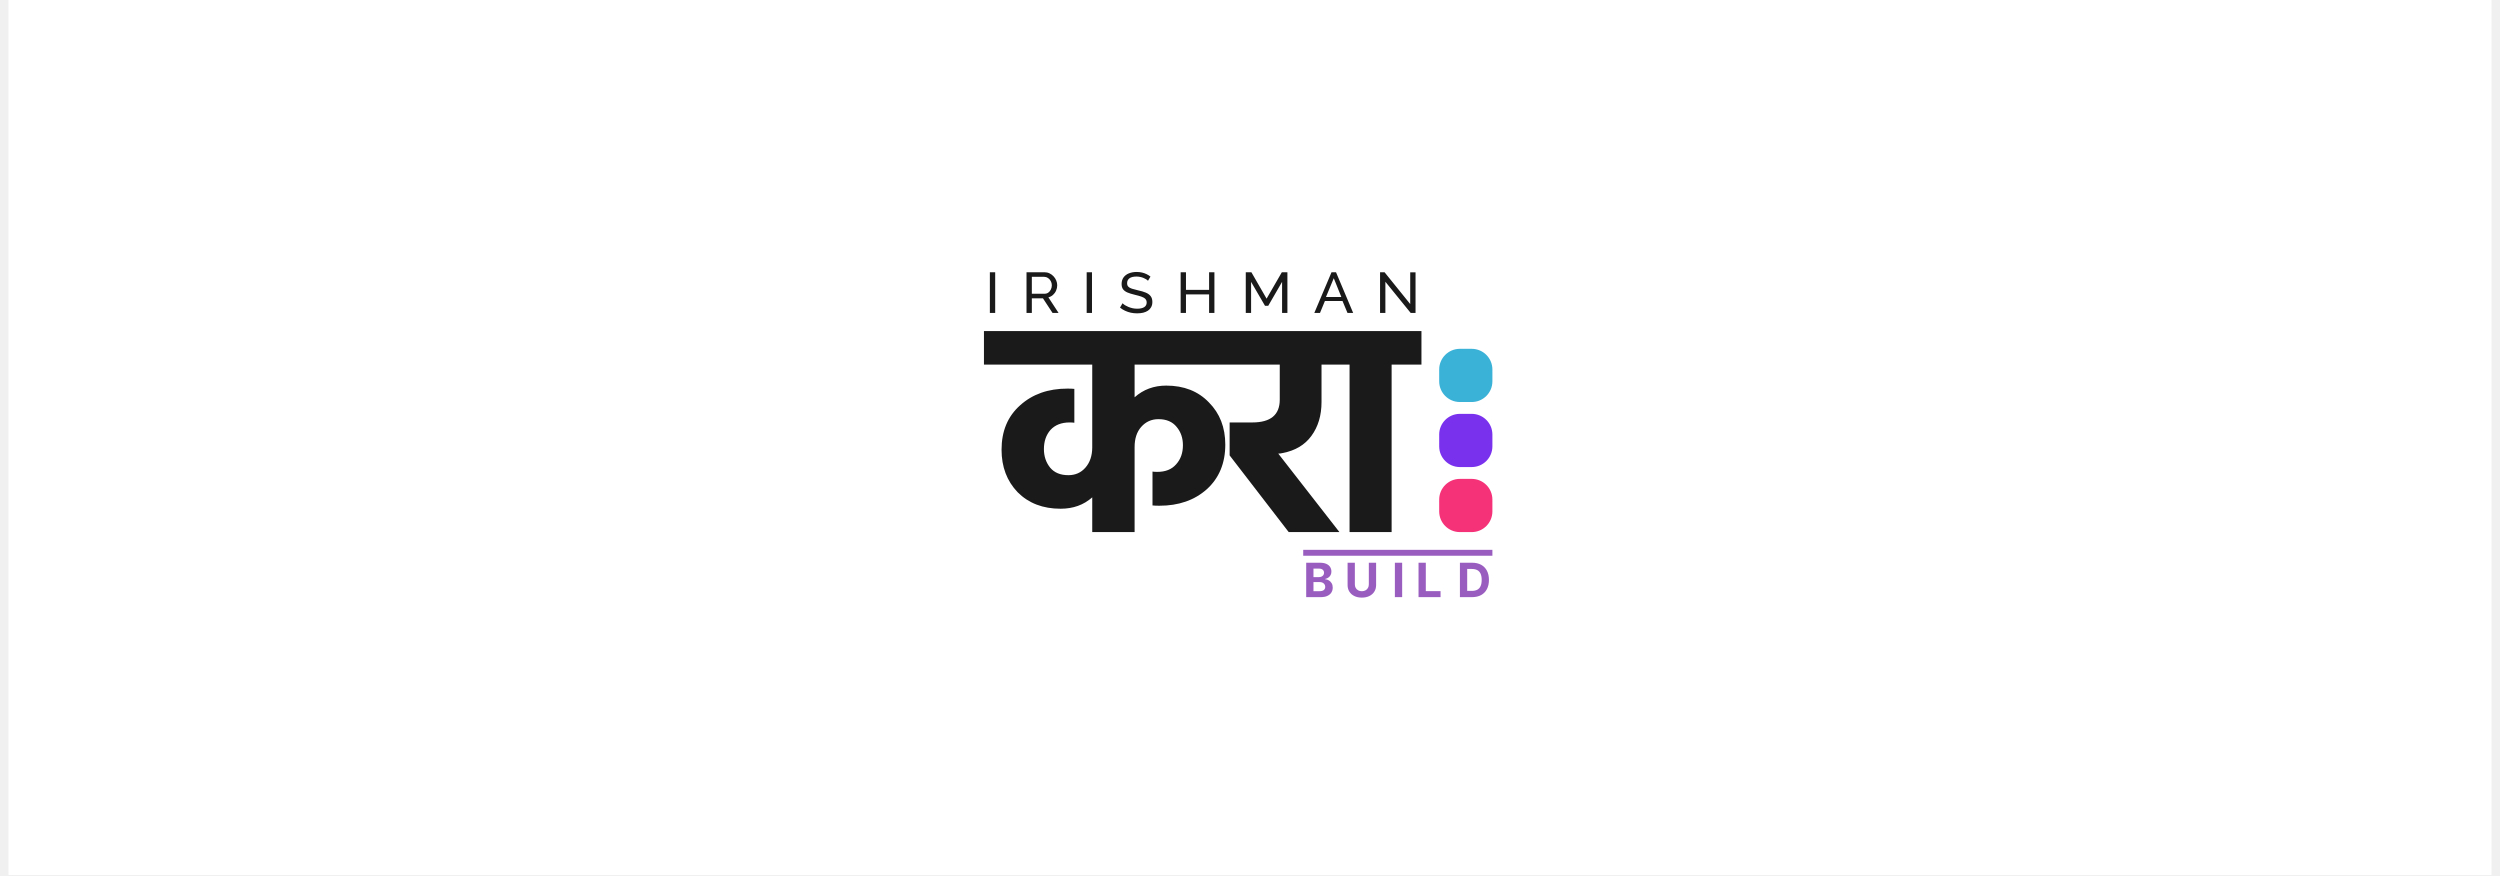
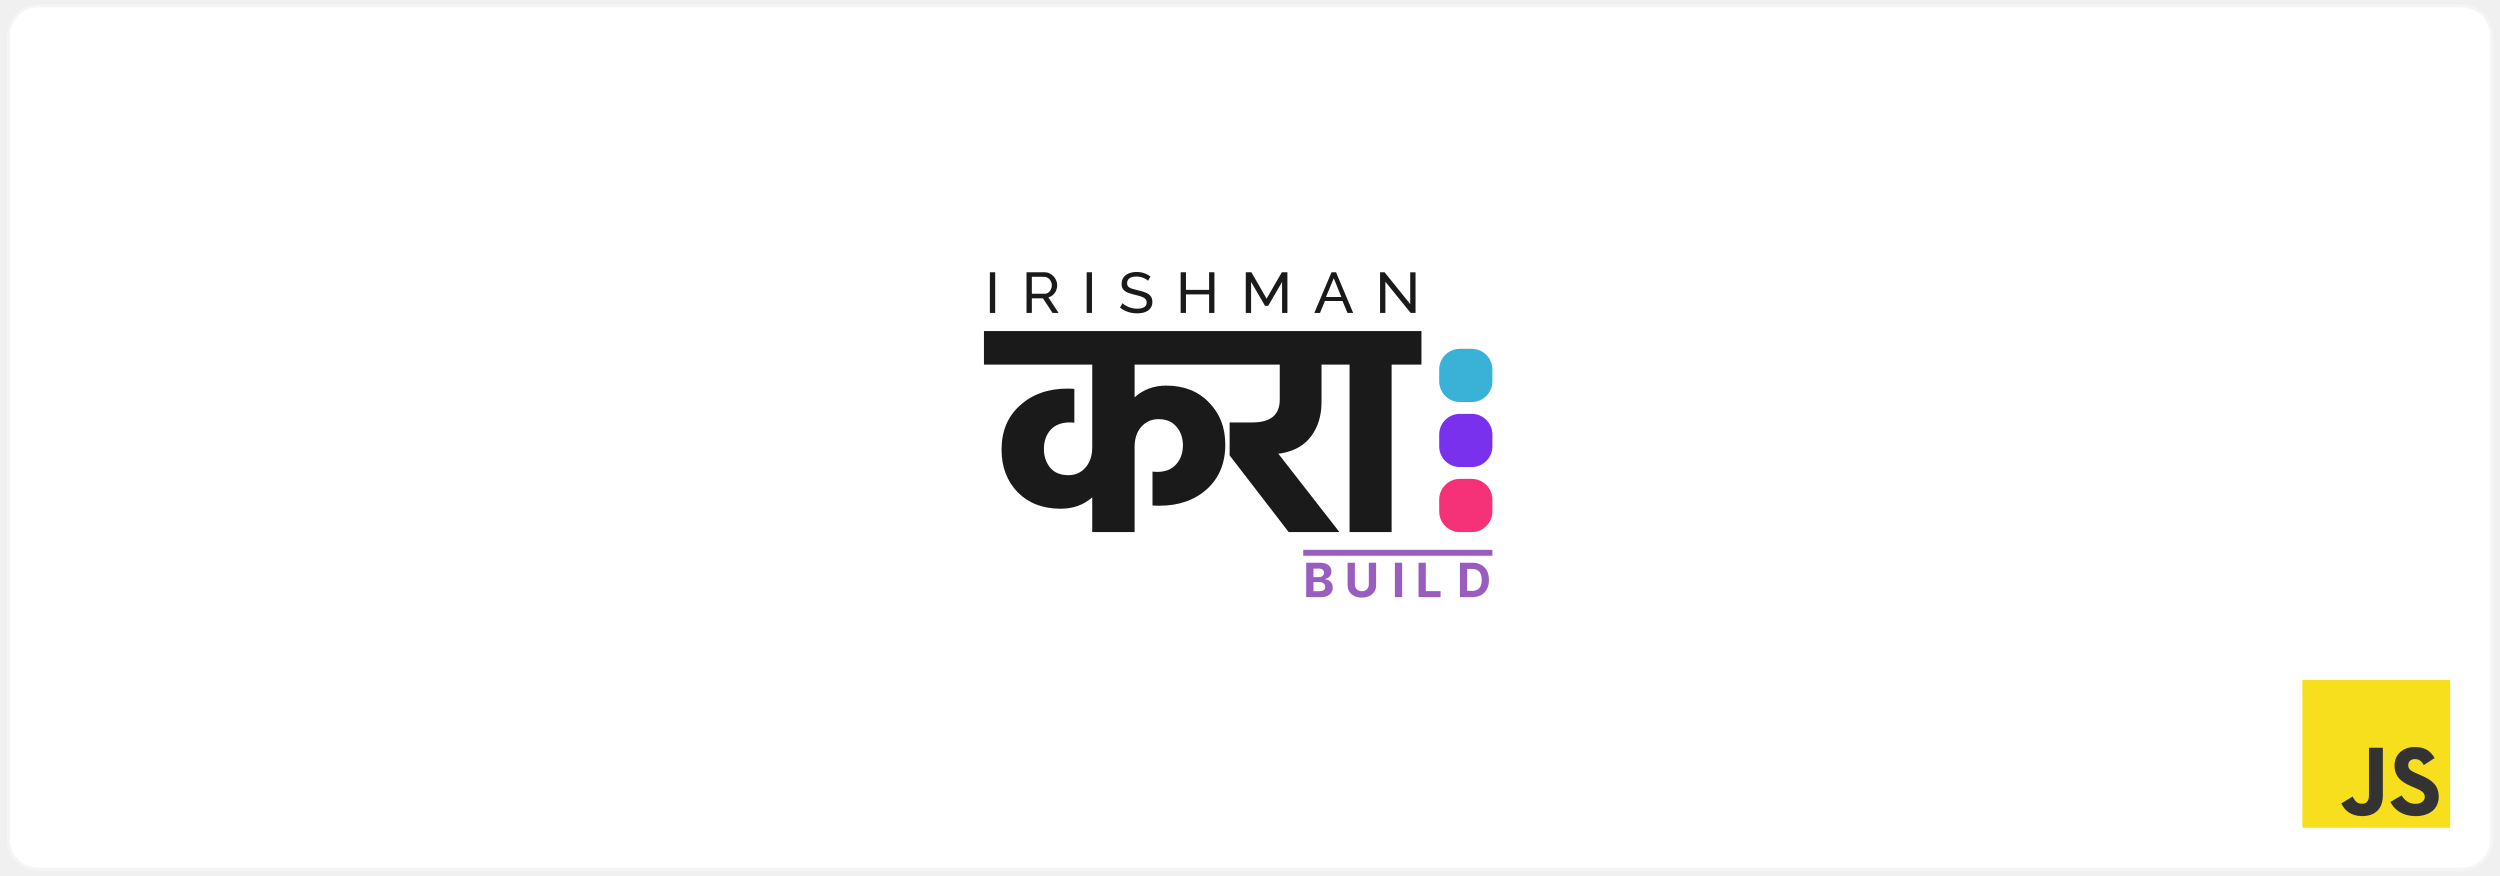
<svg xmlns="http://www.w3.org/2000/svg" width="1200" height="420" viewBox="-160 -40 420 148" fill="none">
-   <rect x="-160" y="-40" width="420" height="148" fill="#ffffff" />
+   <rect style="stroke: #f5f5f5; stroke-width: 0.5;" rx="5" x="-160" y="-39" width="420" height="146" fill="#ffffff" />
  <path d="M48.847 21.675H30.481V27.198C31.961 25.881 33.744 25.222 35.829 25.222C38.823 25.222 41.228 26.168 43.045 28.06C44.895 29.918 45.82 32.299 45.82 35.204C45.82 38.346 44.777 40.862 42.692 42.754C40.606 44.612 37.932 45.541 34.669 45.541C34.164 45.541 33.778 45.524 33.508 45.49V39.764C33.71 39.798 33.979 39.815 34.316 39.815C35.695 39.815 36.755 39.393 37.495 38.548C38.268 37.704 38.655 36.623 38.655 35.306C38.655 34.089 38.302 33.059 37.595 32.215C36.889 31.336 35.863 30.897 34.517 30.897C33.34 30.897 32.365 31.336 31.591 32.215C30.851 33.059 30.481 34.191 30.481 35.609V50H23.316V44.122C21.87 45.406 20.087 46.048 17.968 46.048C14.974 46.048 12.552 45.119 10.702 43.261C8.885 41.369 7.977 38.971 7.977 36.066C7.977 32.924 9.02 30.424 11.105 28.566C13.191 26.675 15.865 25.729 19.128 25.729C19.599 25.729 19.986 25.746 20.289 25.779V31.505C20.087 31.471 19.818 31.454 19.481 31.454C18.102 31.454 17.026 31.877 16.252 32.721C15.512 33.566 15.142 34.647 15.142 35.964C15.142 37.18 15.495 38.227 16.201 39.106C16.908 39.95 17.934 40.373 19.279 40.373C20.457 40.373 21.415 39.95 22.155 39.106C22.929 38.227 23.316 37.079 23.316 35.66V21.675H5V16H48.847V21.675ZM46.556 37.028V31.454H50.391C53.486 31.454 55.033 30.171 55.033 27.604V21.675H43.277V16H67.345V21.675H62.097V28.009C62.097 30.272 61.525 32.181 60.382 33.735C59.272 35.255 57.657 36.218 55.538 36.623C55.269 36.691 55.016 36.724 54.781 36.724L65.125 50H56.547L46.556 37.028ZM61.794 21.675V16H79V21.675H73.954V50H66.84V21.675H61.794Z" fill="#1A1A1A" />
  <path d="M6 12.932V6.048H6.9V12.932H6ZM12.199 12.932V6.048H15.24C15.553 6.048 15.84 6.113 16.1 6.242C16.36 6.365 16.587 6.533 16.78 6.747C16.974 6.953 17.124 7.189 17.231 7.454C17.337 7.713 17.391 7.978 17.391 8.249C17.391 8.566 17.327 8.867 17.201 9.151C17.081 9.435 16.907 9.678 16.68 9.878C16.46 10.079 16.2 10.217 15.9 10.295L17.621 12.932H16.6L14.98 10.46H13.1V12.932H12.199ZM13.1 9.684H15.25C15.497 9.684 15.71 9.62 15.89 9.49C16.077 9.355 16.22 9.177 16.32 8.957C16.427 8.737 16.48 8.501 16.48 8.249C16.48 7.991 16.42 7.755 16.3 7.542C16.18 7.322 16.024 7.147 15.83 7.018C15.637 6.889 15.424 6.824 15.19 6.824H13.1V9.684ZM22.374 12.932V6.048H23.274V12.932H22.374ZM32.745 7.493C32.664 7.403 32.558 7.315 32.424 7.231C32.291 7.147 32.141 7.073 31.974 7.008C31.808 6.937 31.624 6.882 31.424 6.843C31.231 6.798 31.027 6.776 30.814 6.776C30.267 6.776 29.864 6.876 29.604 7.076C29.344 7.277 29.214 7.551 29.214 7.9C29.214 8.146 29.28 8.34 29.414 8.482C29.547 8.624 29.75 8.741 30.024 8.831C30.304 8.922 30.657 9.015 31.084 9.112C31.578 9.216 32.004 9.342 32.364 9.49C32.724 9.639 33.001 9.839 33.195 10.091C33.388 10.337 33.485 10.667 33.485 11.08C33.485 11.41 33.418 11.698 33.285 11.943C33.158 12.182 32.978 12.383 32.745 12.544C32.511 12.699 32.238 12.816 31.924 12.893C31.611 12.964 31.271 13 30.904 13C30.544 13 30.191 12.964 29.844 12.893C29.504 12.816 29.18 12.706 28.873 12.564C28.567 12.421 28.28 12.244 28.013 12.03L28.443 11.294C28.55 11.403 28.687 11.513 28.854 11.623C29.027 11.727 29.22 11.824 29.434 11.914C29.654 12.005 29.89 12.079 30.144 12.137C30.397 12.189 30.657 12.215 30.924 12.215C31.431 12.215 31.824 12.127 32.104 11.953C32.384 11.772 32.524 11.51 32.524 11.168C32.524 10.909 32.444 10.702 32.284 10.547C32.131 10.392 31.901 10.263 31.594 10.159C31.287 10.056 30.914 9.952 30.474 9.849C29.994 9.733 29.59 9.607 29.264 9.471C28.937 9.329 28.69 9.145 28.523 8.918C28.363 8.692 28.283 8.398 28.283 8.036C28.283 7.596 28.393 7.225 28.613 6.921C28.834 6.617 29.137 6.388 29.524 6.233C29.91 6.078 30.347 6 30.834 6C31.154 6 31.451 6.032 31.724 6.097C32.004 6.162 32.264 6.252 32.504 6.368C32.745 6.485 32.965 6.624 33.165 6.785L32.745 7.493ZM43.981 6.048V12.932H43.081V9.801H39.17V12.932H38.27V6.048H39.17V9.025H43.081V6.048H43.981ZM55.426 12.932V7.677L53.086 11.72H52.536L50.185 7.677V12.932H49.285V6.048H50.235L52.806 10.518L55.386 6.048H56.327V12.932H55.426ZM63.789 6.048H64.549L67.45 12.932H66.49L65.649 10.915H62.669L61.838 12.932H60.878L63.789 6.048ZM65.449 10.237L64.169 7.057L62.849 10.237H65.449ZM72.899 7.658V12.932H71.998V6.048H72.759L77.1 11.429V6.058H78V12.932H77.18L72.899 7.658Z" fill="#1A1A1A" />
  <path d="M82 44.5C82 42.567 83.567 41 85.5 41H87.5C89.433 41 91 42.567 91 44.5V46.5C91 48.433 89.433 50 87.5 50H85.5C83.567 50 82 48.433 82 46.5V44.5Z" fill="#F53178" />
  <path d="M82 33.5C82 31.567 83.567 30 85.5 30H87.5C89.433 30 91 31.567 91 33.5V35.5C91 37.433 89.433 39 87.5 39H85.5C83.567 39 82 37.433 82 35.5V33.5Z" fill="#7931EE" />
  <path d="M82 22.5C82 20.567 83.567 19 85.5 19H87.5C89.433 19 91 20.567 91 22.5V24.5C91 26.433 89.433 28 87.5 28H85.5C83.567 28 82 26.433 82 24.5V22.5Z" fill="#3AB1D7" />
  <path transform="translate(85, 55)" d="M2.568 6H0.506V0.182H2.585C3.17 0.182 3.674 0.298 4.097 0.531C4.519 0.762 4.844 1.095 5.071 1.528C5.3 1.962 5.415 2.481 5.415 3.085C5.415 3.691 5.3 4.212 5.071 4.648C4.844 5.083 4.517 5.418 4.091 5.651C3.667 5.884 3.159 6 2.568 6ZM1.736 4.946H2.517C2.881 4.946 3.187 4.882 3.435 4.753C3.685 4.622 3.872 4.42 3.997 4.148C4.124 3.873 4.188 3.519 4.188 3.085C4.188 2.655 4.124 2.304 3.997 2.031C3.872 1.759 3.686 1.558 3.438 1.429C3.189 1.3 2.884 1.236 2.52 1.236H1.736V4.946Z" fill="#995DC0" />
  <path transform="translate(78, 55)" d="M0.506 6V0.182H1.736V4.986H4.23V6H0.506Z" fill="#995DC0" />
  <path transform="translate(74, 55)" d="M1.736 0.182V6H0.506V0.182H1.736Z" fill="#995DC0" />
  <path transform="translate(66, 55)" d="M4.099 0.182H5.33V3.96C5.33 4.384 5.228 4.756 5.026 5.074C4.825 5.392 4.544 5.64 4.182 5.818C3.82 5.994 3.399 6.082 2.918 6.082C2.435 6.082 2.012 5.994 1.651 5.818C1.289 5.64 1.008 5.392 0.807 5.074C0.606 4.756 0.506 4.384 0.506 3.96V0.182H1.736V3.855C1.736 4.077 1.784 4.274 1.881 4.446C1.979 4.618 2.117 4.754 2.295 4.852C2.473 4.951 2.681 5 2.918 5C3.156 5 3.364 4.951 3.54 4.852C3.718 4.754 3.855 4.618 3.952 4.446C4.05 4.274 4.099 4.077 4.099 3.855V0.182Z" fill="#995DC0" />
  <path transform="translate(59, 55)" d="M0.506 6V0.182H2.835C3.263 0.182 3.62 0.245 3.906 0.372C4.192 0.499 4.407 0.675 4.551 0.901C4.695 1.124 4.767 1.382 4.767 1.673C4.767 1.901 4.722 2.1 4.631 2.273C4.54 2.443 4.415 2.583 4.256 2.693C4.098 2.801 3.919 2.878 3.716 2.923V2.98C3.938 2.99 4.145 3.052 4.338 3.168C4.533 3.283 4.691 3.445 4.812 3.653C4.934 3.86 4.994 4.106 4.994 4.392C4.994 4.701 4.918 4.976 4.764 5.219C4.613 5.459 4.388 5.65 4.091 5.79C3.794 5.93 3.427 6 2.991 6H0.506ZM1.736 4.994H2.739C3.081 4.994 3.331 4.929 3.489 4.798C3.646 4.666 3.724 4.49 3.724 4.27C3.724 4.109 3.686 3.967 3.608 3.844C3.53 3.721 3.42 3.624 3.276 3.554C3.134 3.484 2.964 3.449 2.767 3.449H1.736V4.994ZM1.736 2.616H2.648C2.816 2.616 2.966 2.587 3.097 2.528C3.229 2.468 3.333 2.383 3.409 2.273C3.487 2.163 3.526 2.031 3.526 1.878C3.526 1.668 3.451 1.498 3.301 1.369C3.153 1.241 2.943 1.176 2.67 1.176H1.736V2.616Z" fill="#995DC0" />
  <rect x="59" y="53" width="32" height="1" fill="#995DC0" />
+   <g transform="translate(228 75) scale(0.25)">
+     <svg width="100" height="100" viewBox="0 0 630 630">
+       <rect width="630" height="630" fill="#f7df1e" />
+       <path fill="#333333" d="m423.2 492.19c12.69 20.72 29.2 35.95 58.4 35.95 24.53 0 40.2-12.26 40.2-29.2 0-20.3-16.1-27.49-43.1-39.3l-14.8-6.35c-42.72-18.2-71.1-41-71.1-89.2 0-44.4 33.83-78.2 86.7-78.2 37.64 0 64.7 13.1 84.2 47.4l-46.1 29.6c-10.15-18.2-21.1-25.37-38.1-25.37-17.34 0-28.33 11-28.33 25.37 0 17.76 11 24.95 36.4 35.95l14.8 6.34c50.3 21.57 78.7 43.56 78.7 93 0 53.3-41.87 82.5-98.1 82.5-54.98 0-90.5-26.2-107.88-60.54zm-209.13 5.13c9.3 16.5 17.76 30.45 38.1 30.45 19.45 0 31.72-7.61 31.72-37.2v-201.3h59.2v202.1c0 61.3-35.94 89.2-88.4 89.2-47.4 0-74.85-24.53-88.81-54.075z" />
+     </svg>
+   </g>
</svg>
